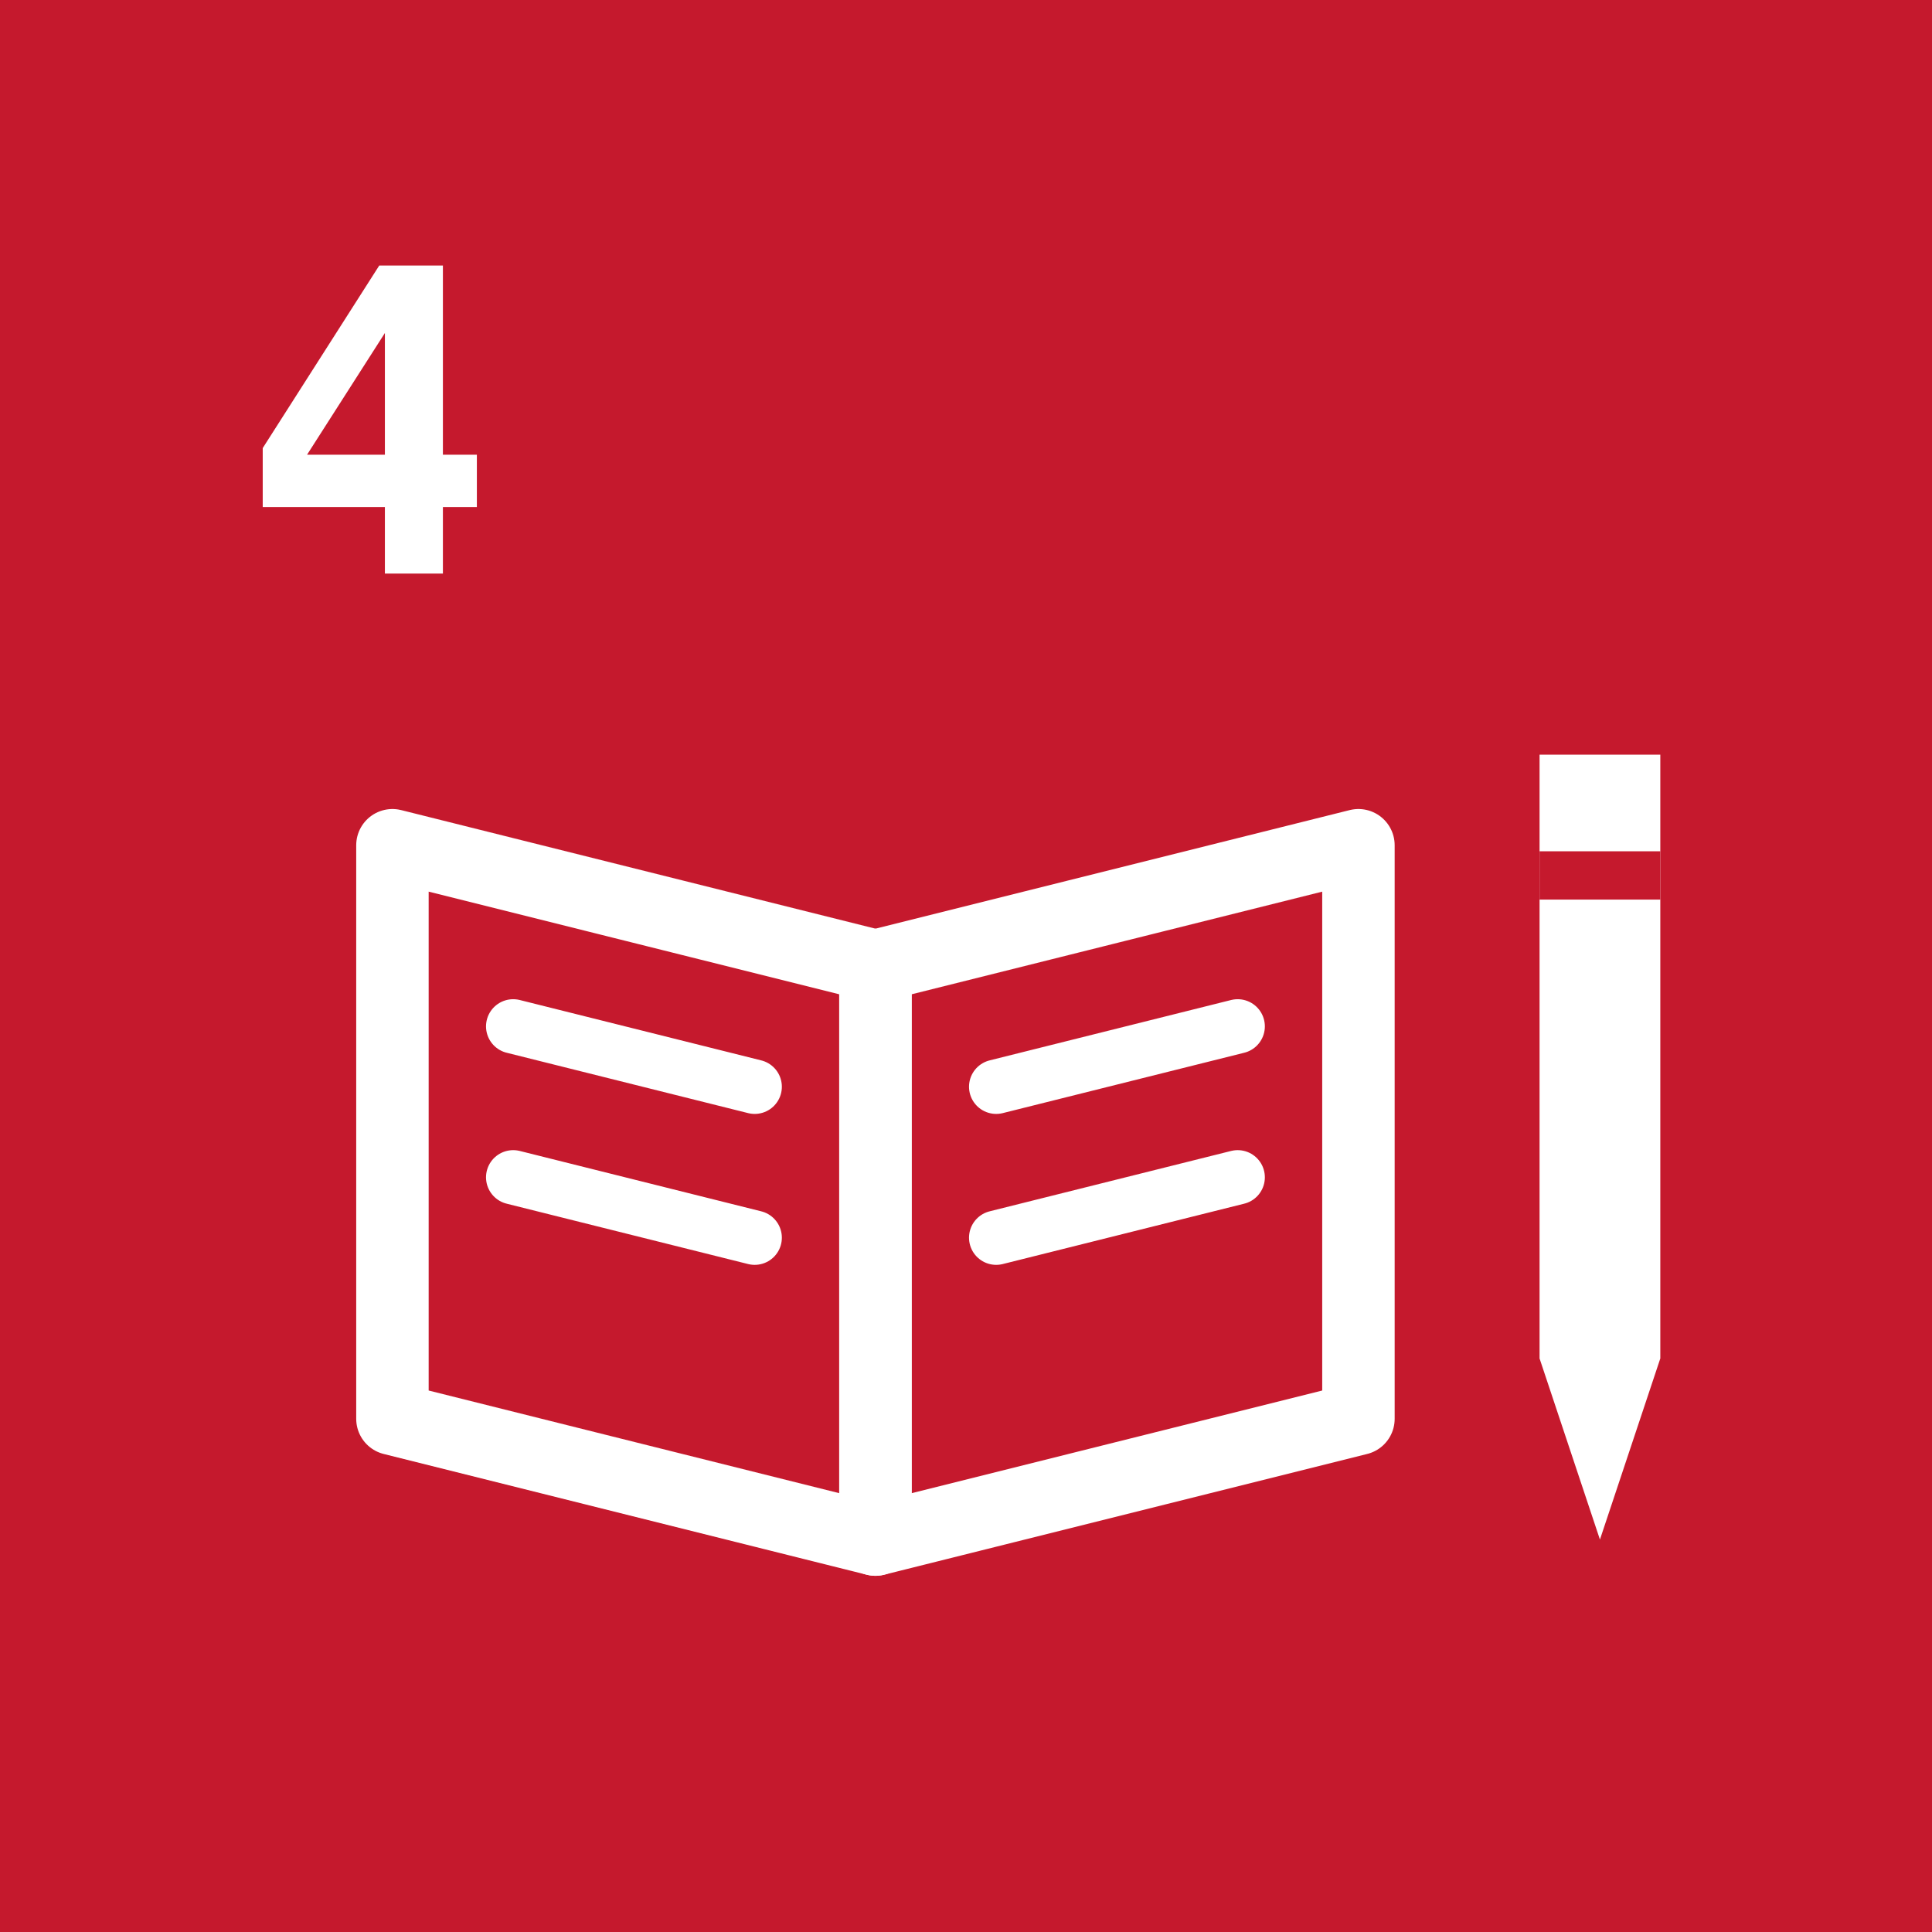
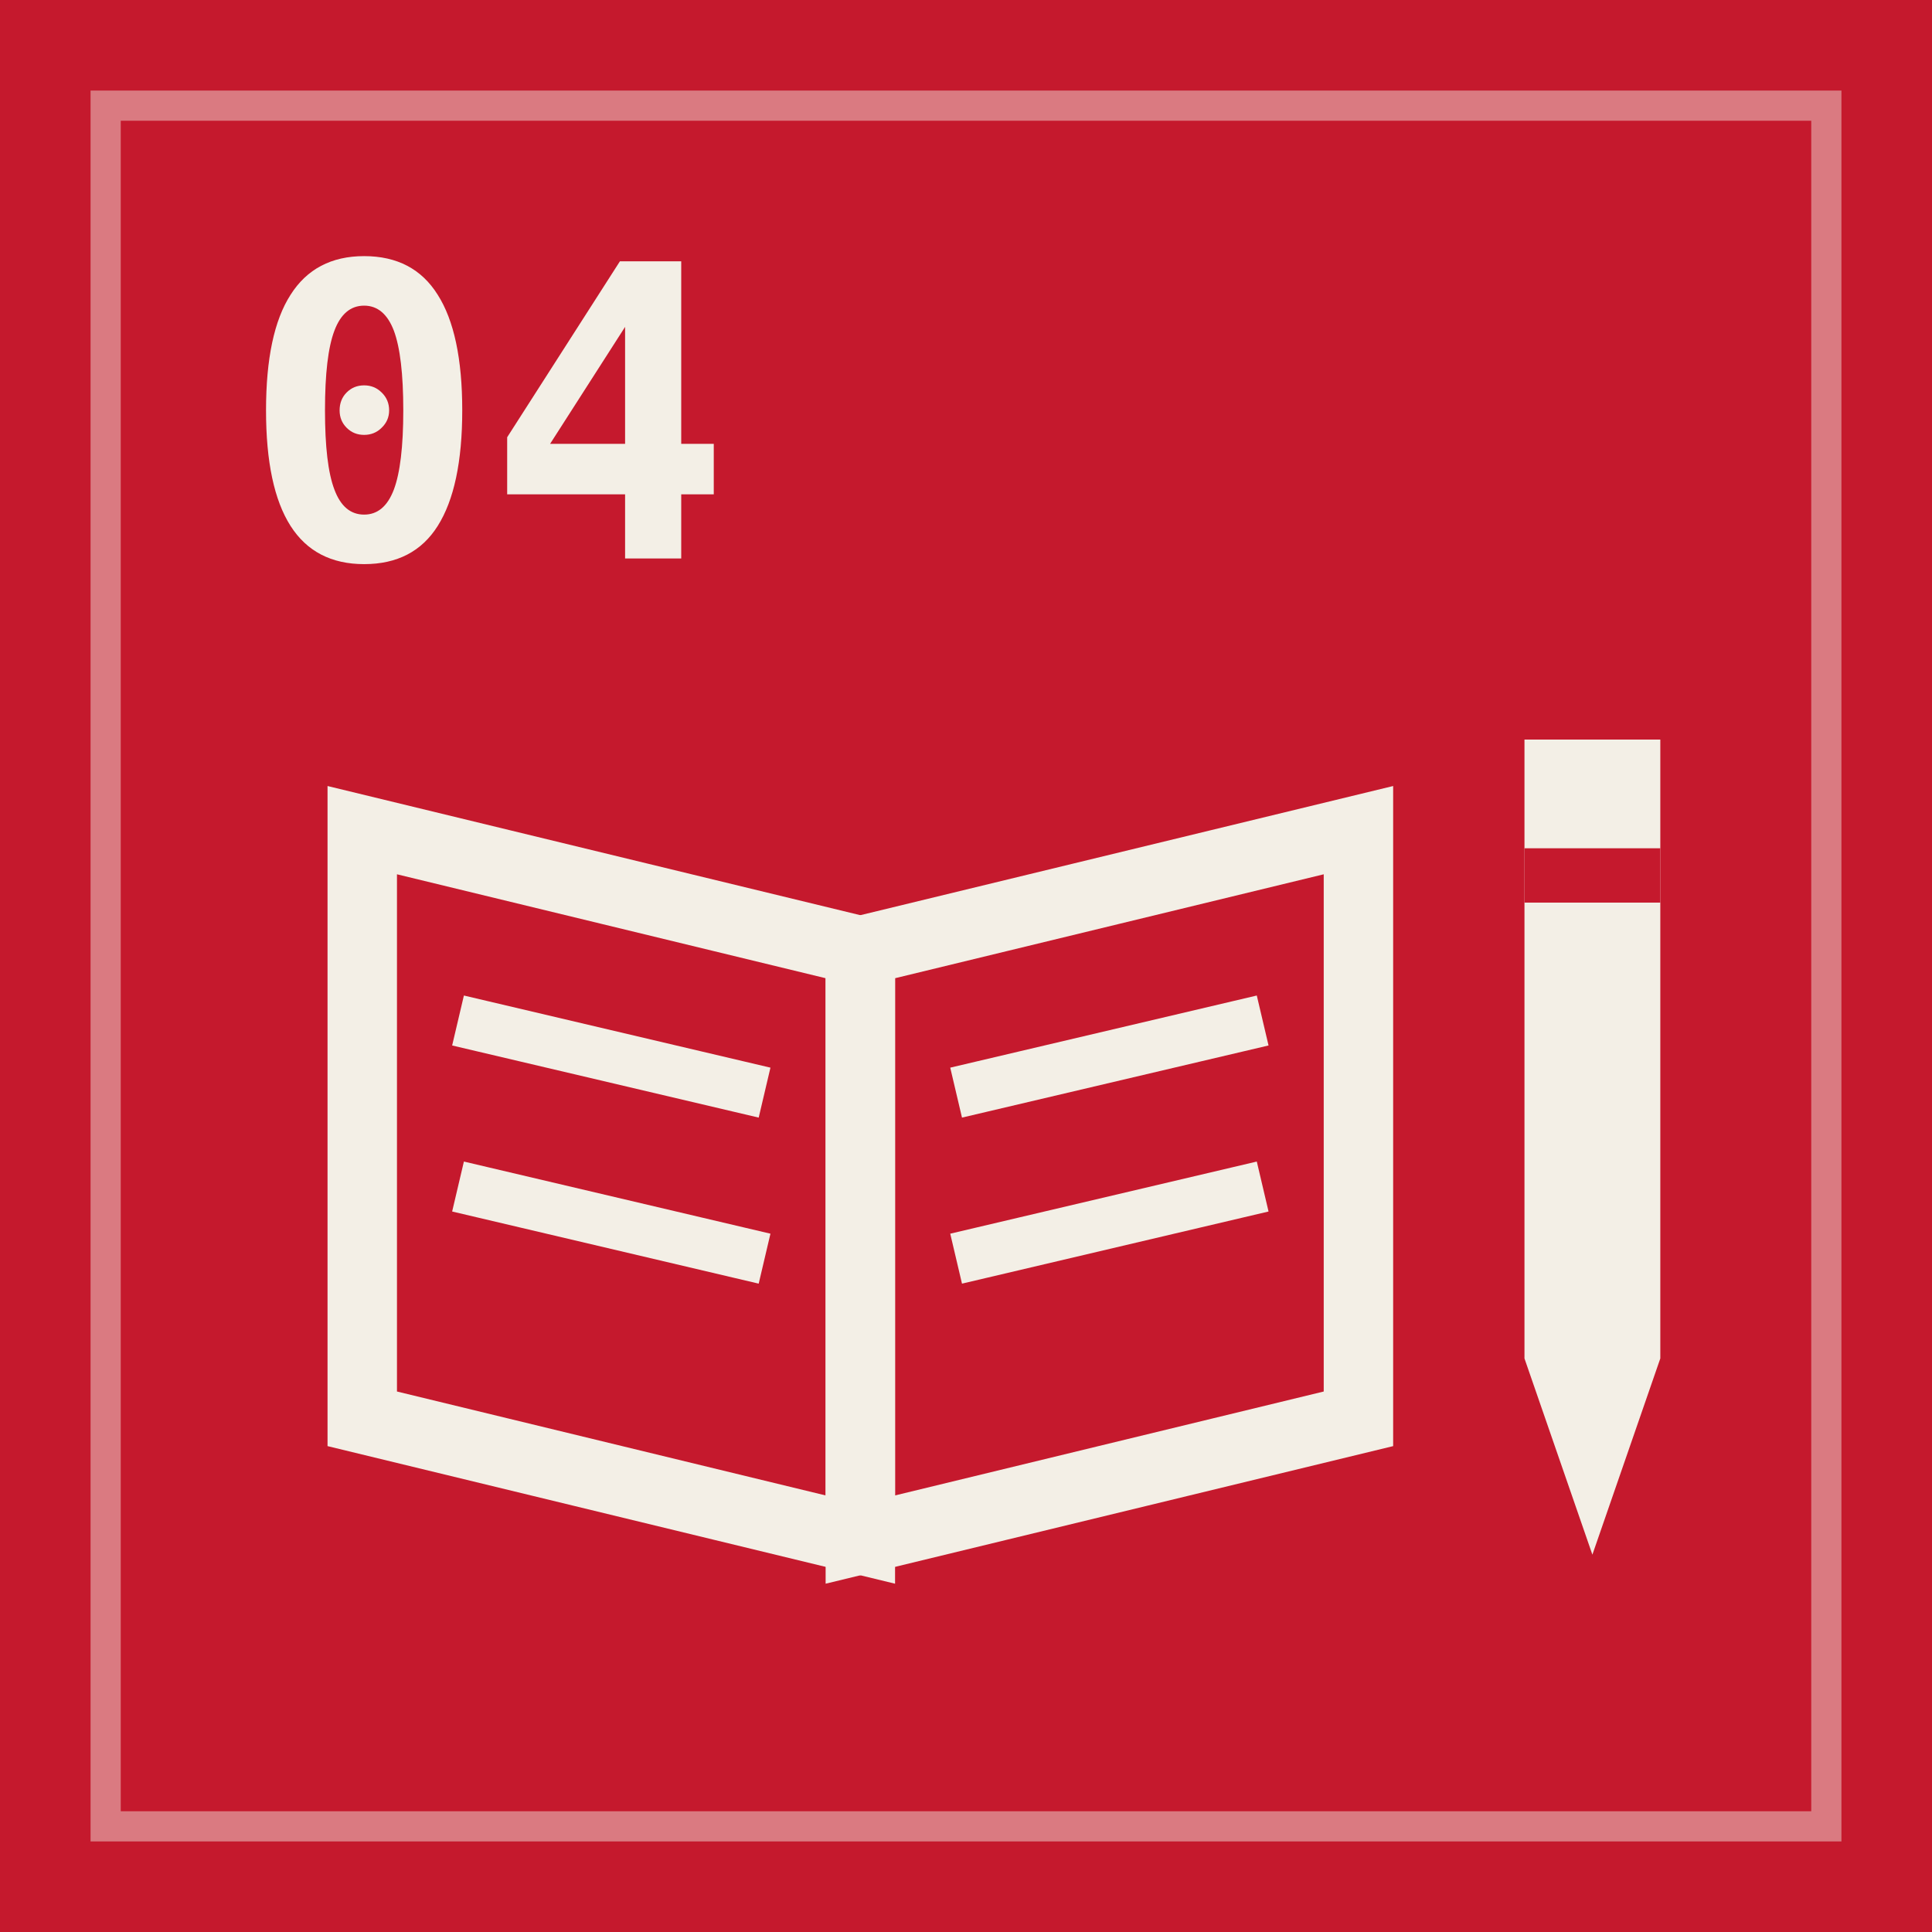
<svg xmlns="http://www.w3.org/2000/svg" viewBox="0 0 64 64" width="64" height="64" role="img" aria-label="ODD 4 — Éducation de qualité">
  <rect width="64" height="64" fill="#C5192D" />
-   <text x="8" y="19" fill="#FFFFFF" font-family="IBM Plex Mono, ui-monospace, monospace" font-size="14" font-weight="700">4</text>
-   <path d="M13 28 L29 32 L29 51 L13 47 Z" fill="none" stroke="#FFFFFF" stroke-width="2.4" stroke-linejoin="round" />
-   <path d="M45 28 L29 32 L29 51 L45 47 Z" fill="none" stroke="#FFFFFF" stroke-width="2.4" stroke-linejoin="round" />
-   <line x1="17" y1="34" x2="25" y2="36" stroke="#FFFFFF" stroke-width="1.8" stroke-linecap="round" />
-   <line x1="17" y1="39" x2="25" y2="41" stroke="#FFFFFF" stroke-width="1.8" stroke-linecap="round" />
-   <line x1="41" y1="34" x2="33" y2="36" stroke="#FFFFFF" stroke-width="1.8" stroke-linecap="round" />
-   <line x1="41" y1="39" x2="33" y2="41" stroke="#FFFFFF" stroke-width="1.8" stroke-linecap="round" />
-   <path d="M51 25 H55 V45 L53 51 L51 45 Z" fill="#FFFFFF" />
-   <line x1="51" y1="29" x2="55" y2="29" stroke="#C5192D" stroke-width="1.6" />
+   <rect x="3.5" y="3.5" width="57" height="57" fill="none" stroke="#F3EFE6" stroke-width="1" opacity="0.45" />
+   <text x="8" y="18.5" fill="#F3EFE6" font-family="IBM Plex Mono, ui-monospace, monospace" font-size="13.5" font-weight="700">04</text>
+   <path d="M12 27.5 L28.5 31.5 L28.5 51 L12 47 Z" fill="none" stroke="#F3EFE6" stroke-width="2.3" stroke-linejoin="miter" />
+   <path d="M45 27.5 L28.5 31.5 L28.5 51 L45 47 Z" fill="none" stroke="#F3EFE6" stroke-width="2.3" stroke-linejoin="miter" />
+   <line x1="16" y1="34" x2="24.5" y2="36" stroke="#F3EFE6" stroke-width="1.7" stroke-linecap="square" />
+   <line x1="16" y1="39.5" x2="24.5" y2="41.5" stroke="#F3EFE6" stroke-width="1.7" stroke-linecap="square" />
+   <line x1="41" y1="34" x2="32.5" y2="36" stroke="#F3EFE6" stroke-width="1.7" stroke-linecap="square" />
+   <line x1="41" y1="39.5" x2="32.5" y2="41.5" stroke="#F3EFE6" stroke-width="1.7" stroke-linecap="square" />
+   <path d="M50.5 24.5 H55 V45 L52.75 51.5 L50.5 45 Z" fill="#F3EFE6" />
+   <line x1="50.5" y1="29" x2="55" y2="29" stroke="#C5192D" stroke-width="1.8" />
</svg>
